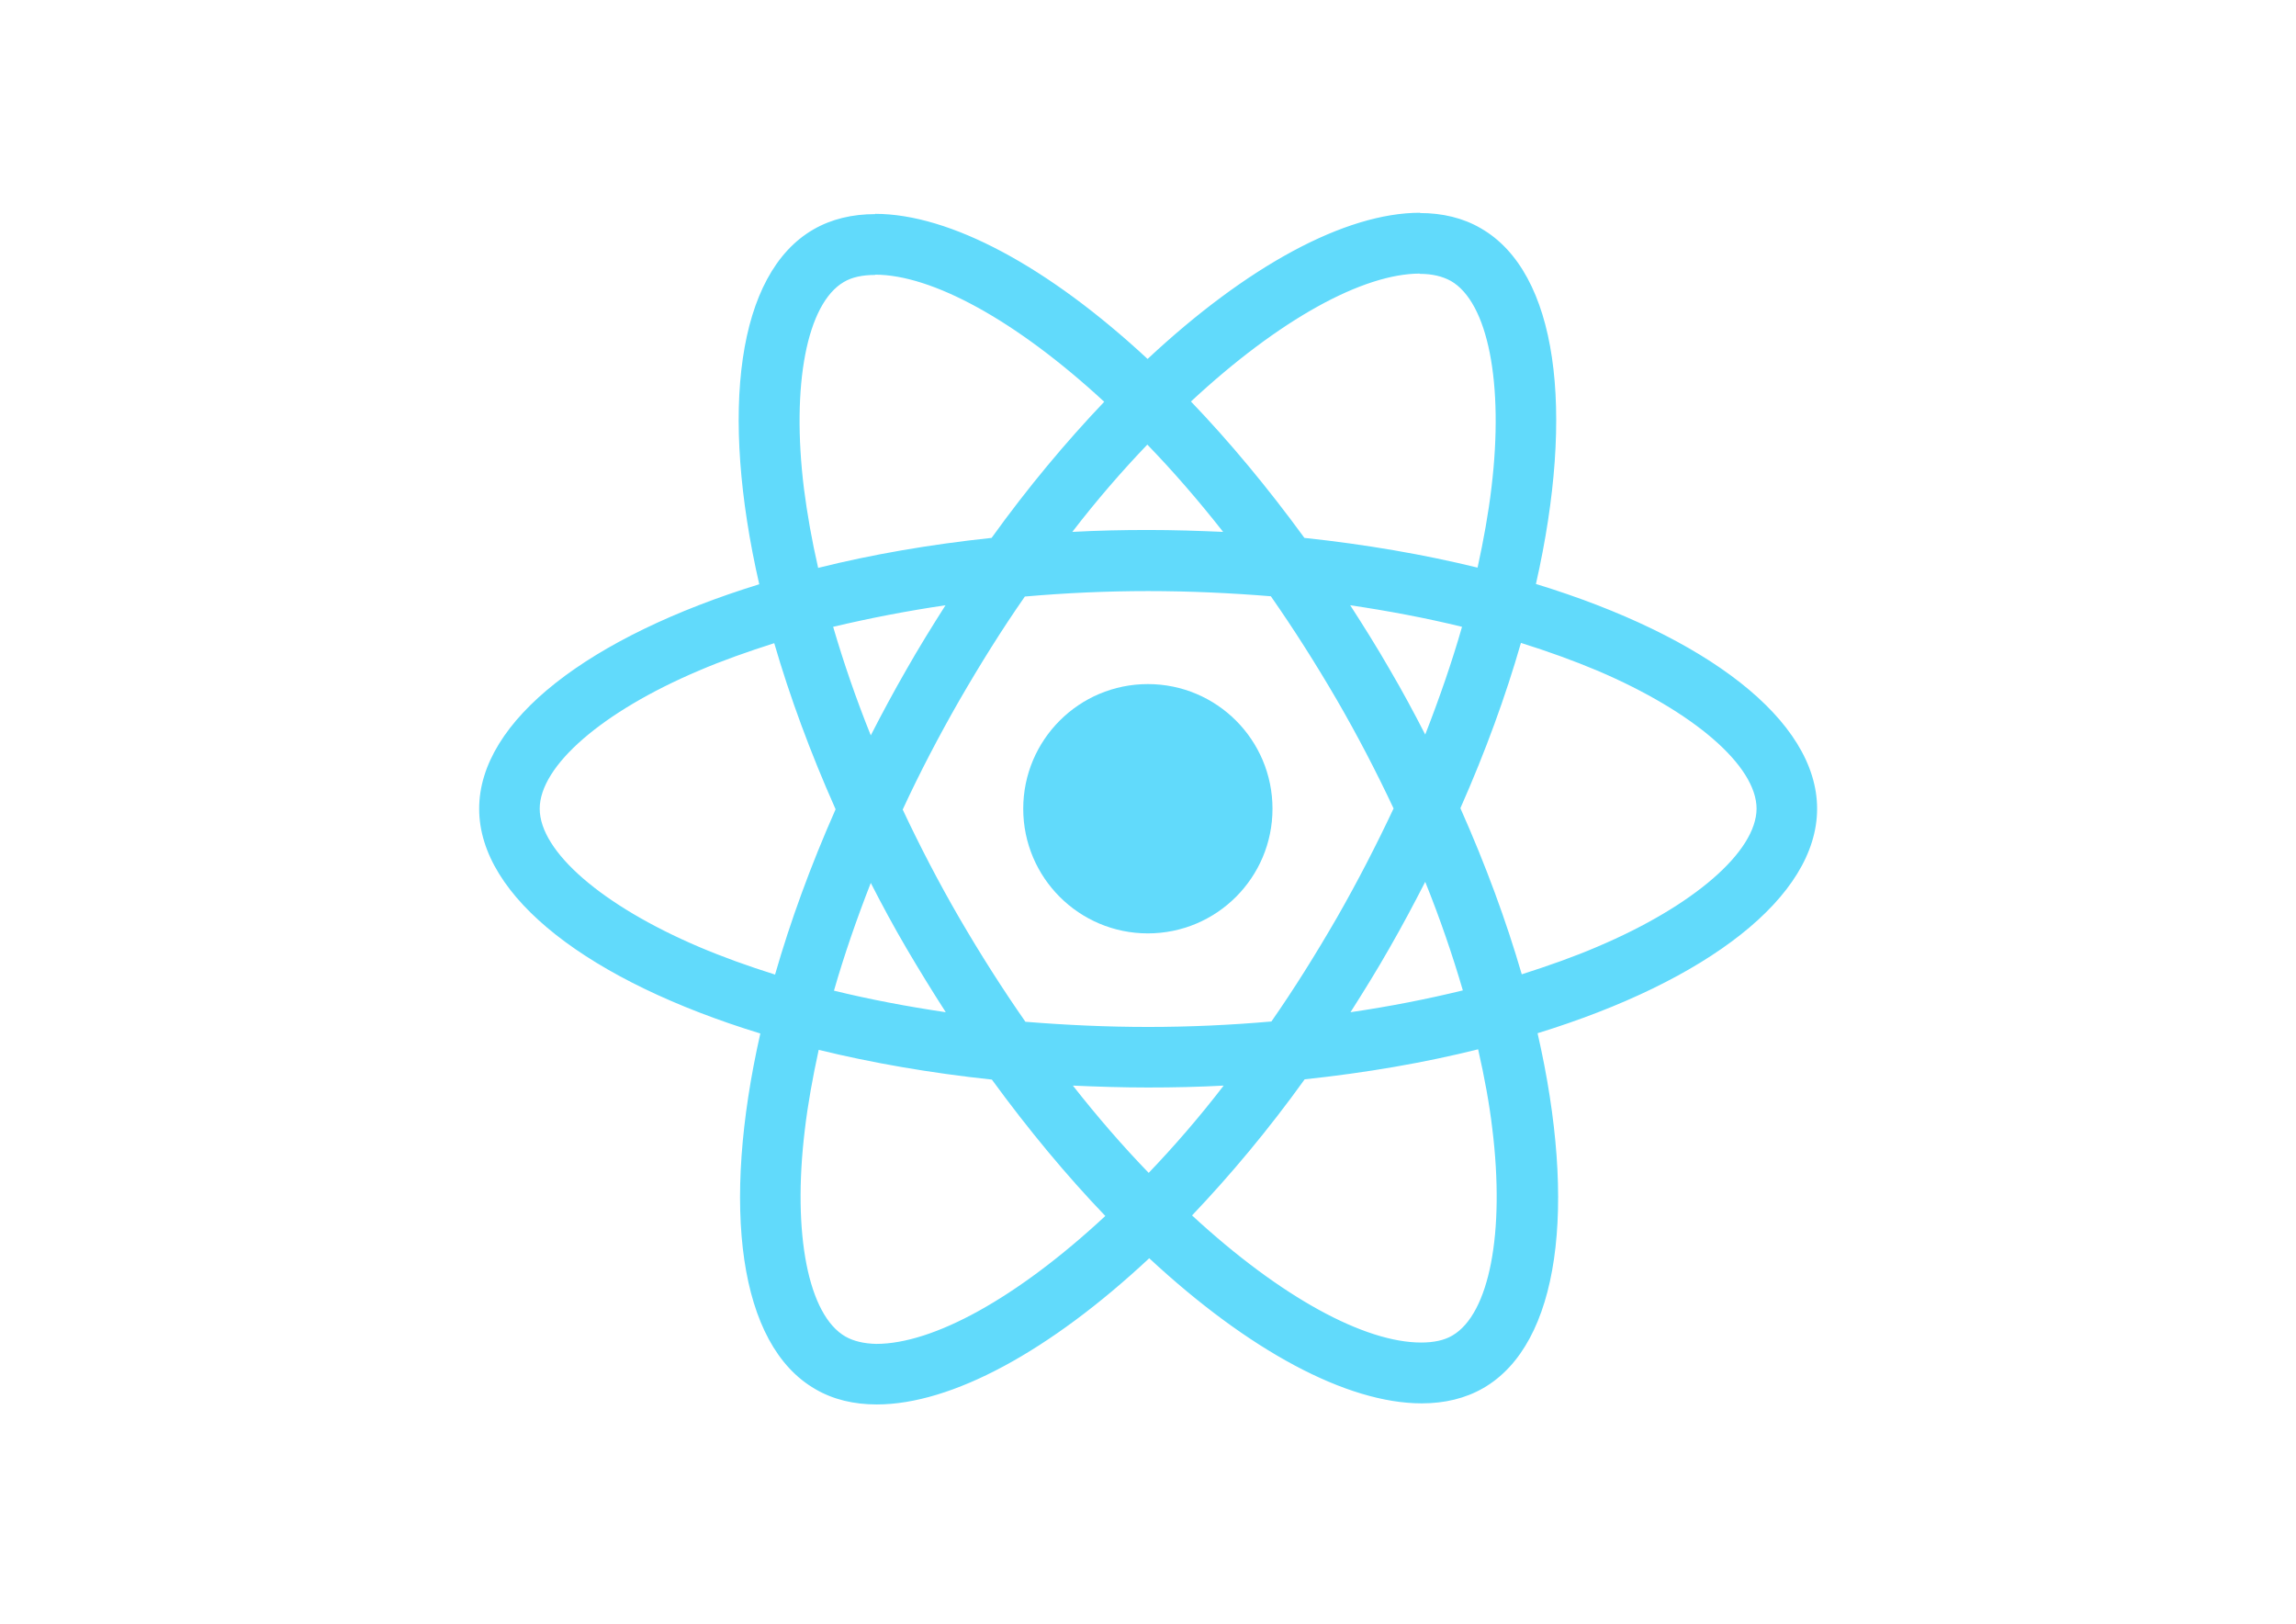
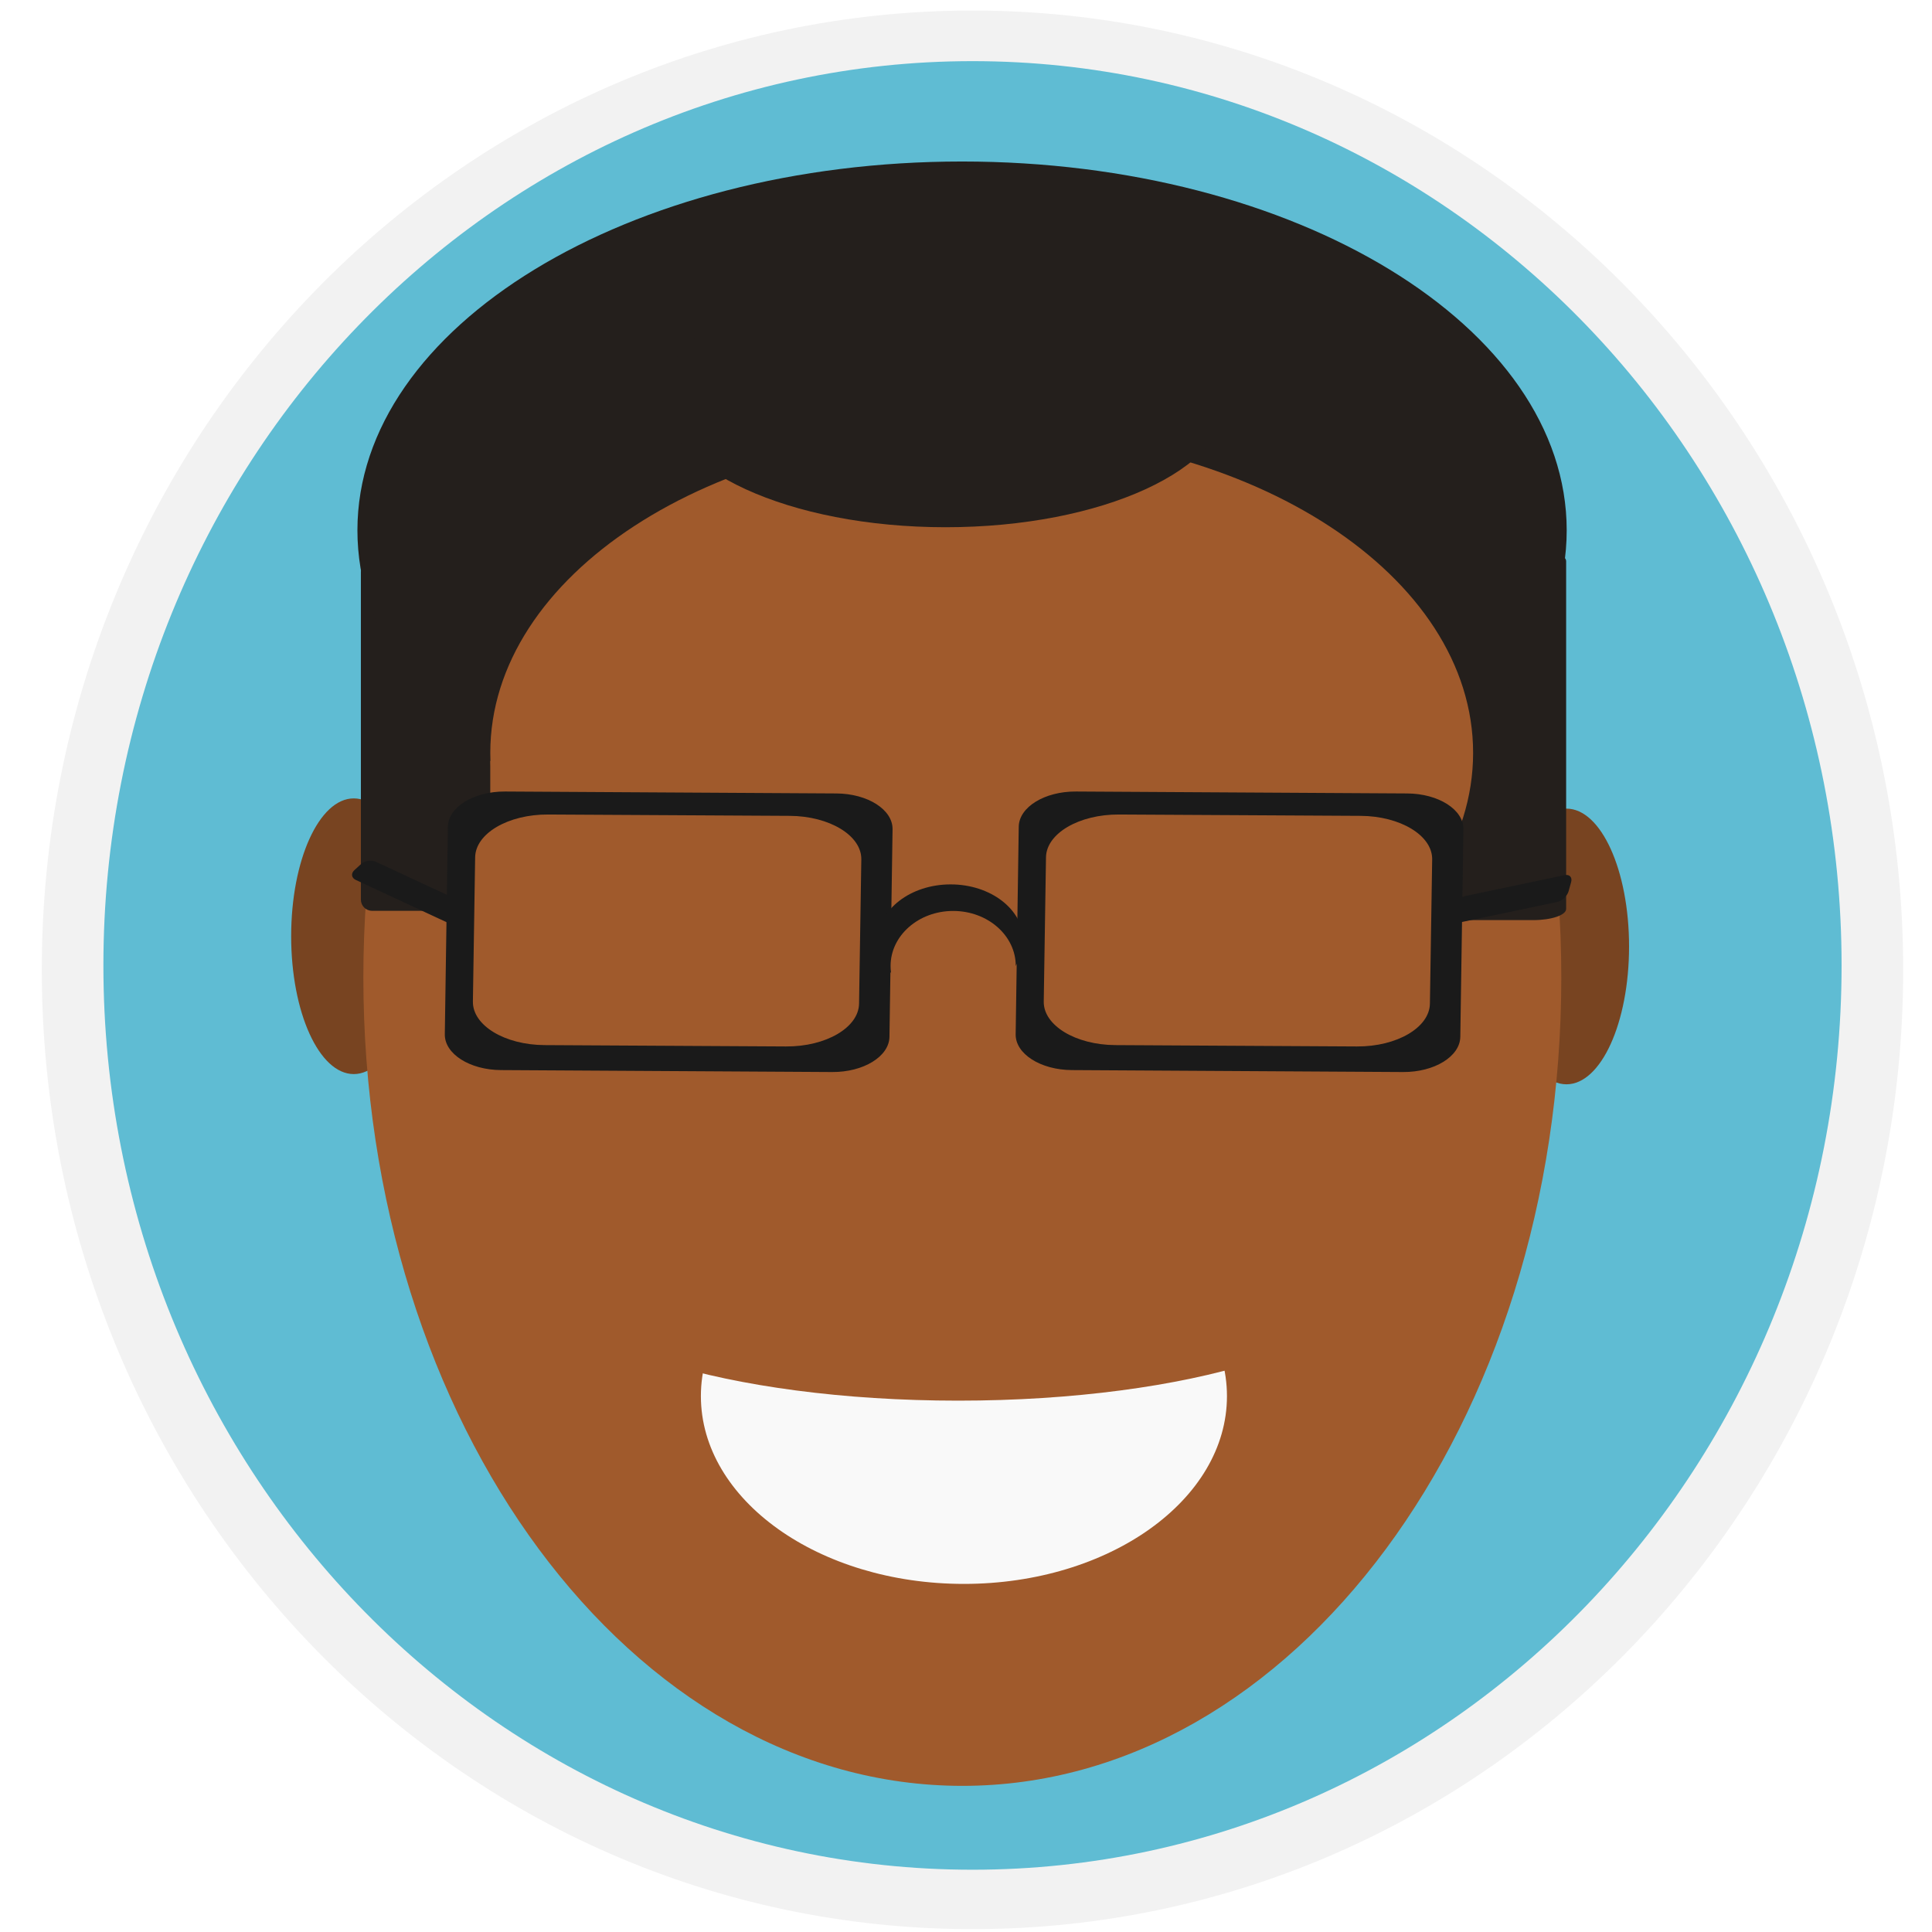
- <svg xmlns="http://www.w3.org/2000/svg" viewBox="0 0 841.9 595.3">
-   <g fill="#61DAFB">
-     <path d="M666.3 296.5c0-32.5-40.7-63.3-103.1-82.4 14.4-63.6 8-114.2-20.2-130.4-6.5-3.8-14.1-5.6-22.4-5.6v22.3c4.6 0 8.3.9 11.4 2.6 13.6 7.8 19.5 37.5 14.9 75.7-1.1 9.4-2.9 19.3-5.1 29.4-19.6-4.8-41-8.5-63.5-10.9-13.5-18.5-27.5-35.3-41.6-50 32.6-30.3 63.2-46.9 84-46.9V78c-27.5 0-63.5 19.6-99.9 53.6-36.4-33.8-72.4-53.2-99.9-53.2v22.3c20.7 0 51.4 16.5 84 46.6-14 14.7-28 31.4-41.3 49.9-22.6 2.4-44 6.1-63.6 11-2.3-10-4-19.7-5.2-29-4.7-38.2 1.1-67.9 14.6-75.8 3-1.8 6.9-2.6 11.5-2.6V78.5c-8.4 0-16 1.8-22.6 5.6-28.1 16.2-34.4 66.7-19.9 130.1-62.2 19.2-102.7 49.9-102.7 82.3 0 32.5 40.7 63.3 103.1 82.4-14.4 63.6-8 114.2 20.2 130.4 6.5 3.8 14.1 5.6 22.5 5.6 27.5 0 63.5-19.6 99.9-53.6 36.4 33.8 72.4 53.2 99.9 53.2 8.4 0 16-1.8 22.6-5.6 28.1-16.2 34.4-66.7 19.9-130.1 62-19.1 102.5-49.9 102.5-82.3zm-130.2-66.7c-3.7 12.9-8.3 26.2-13.5 39.5-4.1-8-8.4-16-13.1-24-4.6-8-9.5-15.8-14.4-23.4 14.2 2.1 27.9 4.7 41 7.9zm-45.8 106.5c-7.8 13.5-15.8 26.3-24.1 38.2-14.9 1.3-30 2-45.2 2-15.1 0-30.2-.7-45-1.9-8.3-11.9-16.4-24.6-24.2-38-7.6-13.1-14.5-26.4-20.8-39.8 6.2-13.4 13.2-26.8 20.7-39.9 7.8-13.5 15.8-26.3 24.1-38.2 14.9-1.3 30-2 45.2-2 15.1 0 30.2.7 45 1.9 8.3 11.9 16.4 24.6 24.2 38 7.6 13.1 14.5 26.4 20.8 39.8-6.3 13.4-13.2 26.8-20.7 39.9zm32.3-13c5.4 13.4 10 26.8 13.8 39.8-13.1 3.2-26.9 5.9-41.2 8 4.9-7.7 9.8-15.6 14.4-23.7 4.6-8 8.9-16.1 13-24.1zM421.2 430c-9.3-9.6-18.6-20.3-27.8-32 9 .4 18.2.7 27.5.7 9.4 0 18.7-.2 27.8-.7-9 11.7-18.3 22.4-27.5 32zm-74.4-58.9c-14.2-2.1-27.9-4.7-41-7.9 3.7-12.9 8.3-26.2 13.5-39.5 4.1 8 8.4 16 13.1 24 4.7 8 9.5 15.8 14.4 23.4zM420.7 163c9.3 9.6 18.6 20.3 27.8 32-9-.4-18.2-.7-27.5-.7-9.4 0-18.7.2-27.8.7 9-11.7 18.3-22.4 27.5-32zm-74 58.9c-4.9 7.7-9.8 15.6-14.4 23.7-4.6 8-8.9 16-13 24-5.4-13.4-10-26.8-13.8-39.8 13.1-3.1 26.9-5.8 41.2-7.9zm-90.5 125.2c-35.4-15.1-58.3-34.9-58.3-50.6 0-15.7 22.9-35.6 58.3-50.6 8.6-3.7 18-7 27.7-10.1 5.7 19.6 13.2 40 22.5 60.9-9.2 20.8-16.6 41.1-22.2 60.6-9.9-3.1-19.3-6.5-28-10.2zM310 490c-13.6-7.8-19.5-37.5-14.9-75.7 1.1-9.4 2.9-19.3 5.1-29.4 19.6 4.8 41 8.5 63.5 10.9 13.5 18.5 27.5 35.3 41.6 50-32.6 30.3-63.2 46.9-84 46.9-4.5-.1-8.3-1-11.3-2.7zm237.2-76.2c4.7 38.2-1.1 67.9-14.6 75.8-3 1.8-6.9 2.6-11.5 2.6-20.7 0-51.4-16.5-84-46.6 14-14.7 28-31.4 41.3-49.9 22.6-2.4 44-6.1 63.6-11 2.3 10.1 4.1 19.8 5.2 29.1zm38.5-66.7c-8.6 3.7-18 7-27.7 10.1-5.7-19.6-13.2-40-22.5-60.9 9.2-20.8 16.6-41.1 22.2-60.6 9.9 3.1 19.3 6.5 28.1 10.2 35.4 15.1 58.3 34.9 58.3 50.6-.1 15.7-23 35.6-58.4 50.6zM320.8 78.4z" />
-     <circle cx="420.9" cy="296.5" r="45.7" />
-     <path d="M520.5 78.1z" />
+ <svg xmlns="http://www.w3.org/2000/svg" width="150mm" height="150mm" viewBox="0 0 150 150" version="1.1" id="svg8">
+   <defs id="defs2" />
+   <g id="layer1" transform="translate(0,-147)">
+     <ellipse style="fill:#f2f2f2;stroke-width:0.338" id="path3995-7" cx="75.504" cy="222.298" rx="72.259" ry="74.479" />
+     <ellipse style="fill:#5fbcd3;stroke-width:0.317" id="path3995" cx="75.504" cy="221.956" rx="67.476" ry="70.209" />
+     <ellipse style="fill:#784421;stroke-width:0.338" id="path3824" cx="35.232" cy="217.484" rx="4.228" ry="9.31" />
+     <ellipse style="fill:#784421;stroke-width:0.338" id="path3824-1" cx="117.14" cy="218.174" rx="4.228" ry="9.31" />
+     <ellipse id="path3713" cx="76.335" cy="220.26" rx="40.456" ry="54.609" style="fill:#a05a2c;stroke-width:0.351" />
+     <ellipse style="fill:#a05a2c;stroke-width:0.315" id="path3717" cx="76.392" cy="207.472" rx="40.627" ry="41.907" />
+     <rect style="fill:#241f1c;stroke-width:0.42" id="rect3865-1" width="9.593" height="25.002" x="107.526" y="191.392" ry="0.754" transform="skewY(1.1644102e-4)" rx="2.221" />
+     <rect style="fill:#241f1c;stroke-width:0.42" id="rect3865" width="8.738" height="23.636" x="35.713" y="192.13" ry="0.754" transform="skewY(1.1644102e-4)" />
+     <ellipse style="fill:#241f1c;stroke-width:0.243" id="path3717-5" cx="76.317" cy="190.066" rx="40.838" ry="24.91" />
+     <ellipse style="fill:#a05a2c;stroke-width:0.204" id="path3717-5-8" cx="77.644" cy="205.099" rx="33.191" ry="21.664" />
+     <path style="fill:#1a1a1a;stroke-width:0.265" id="path3730" d="m -2.361,150.723 a 4.894,4.894 0 0 0 -4.938,4.848 l -0.266,28.598 a 4.894,4.894 0 0 0 4.848,4.938 l 28.598,0.268 a 4.894,4.894 0 0 0 4.938,-4.848 l 0.268,-28.6 a 4.894,4.894 0 0 0 -4.848,-4.938 z" transform="matrix(0.7824154,0,0,0.4901783,47.30016,133.8277)" />
+     <path style="fill:#a05a2c;stroke-width:0.265" id="path3730-7" d="m -2.326,147.053 a 8.564,8.564 0 0 0 -8.643,8.482 l -0.266,28.598 a 8.564,8.564 0 0 0 8.482,8.643 l 28.598,0.268 a 8.564,8.564 0 0 0 8.643,-8.482 l 0.268,-28.6 a 8.564,8.564 0 0 0 -8.482,-8.643 z" transform="matrix(0.5704337,0,0,0.3406337,49.6871,159.1705)" />
+     <path style="fill:#1a1a1a;stroke-width:0.265" id="path3730-9" d="m -2.361,150.723 a 4.894,4.894 0 0 0 -4.938,4.848 l -0.266,28.598 a 4.894,4.894 0 0 0 4.848,4.938 l 28.598,0.268 a 4.894,4.894 0 0 0 4.938,-4.848 l 0.268,-28.6 a 4.894,4.894 0 0 0 -4.848,-4.938 z" transform="matrix(0.7824154,0,0,0.4901783,85.85668,133.8277)" />
+     <path style="fill:#a05a2c;stroke-width:0.265" id="path3730-7-4" d="m -2.326,147.053 a 8.564,8.564 0 0 0 -8.643,8.482 l -0.266,28.598 a 8.564,8.564 0 0 0 8.482,8.643 l 28.598,0.268 a 8.564,8.564 0 0 0 8.643,-8.482 l 0.268,-28.6 a 8.564,8.564 0 0 0 -8.482,-8.643 z" transform="matrix(0.5704337,0,0,0.3406338,88.24362,159.1705)" />
+     <ellipse style="fill:#1a1a1a;stroke-width:0.372" id="path3801" cx="75.546" cy="217.783" rx="4.911" ry="3.801" />
+     <ellipse style="fill:#a05a2c;stroke-width:0.355" id="path3803" cx="75.717" cy="219.491" rx="4.228" ry="3.715" />
+     <rect style="fill:#1a1a1a;stroke-width:0.078" id="rect3807" width="8.06" height="1.883" x="183.927" y="262.323" ry="0.628" transform="matrix(0.9785931,-0.2058044,-0.267819,0.9634693,0,0)" />
+     <rect style="fill:#1a1a1a;stroke-width:0.078" id="rect3807-3" width="8.172" height="1.825" x="-204.242" y="-193.67" ry="0.608" transform="matrix(-0.9065935,-0.4220051,0.738012,-0.6747875,0,0)" />
+     <ellipse style="fill:#241f1c;stroke-width:0.099" id="path3717-5-1" cx="75.205" cy="181.091" rx="19.101" ry="8.767" />
+     <ellipse style="fill:#f9f9f9;stroke-width:0.355" id="path3974" cx="76.443" cy="248.545" rx="17.766" ry="12.684" />
+     <ellipse style="fill:#a05a2c;stroke-width:0.371" id="path3974-0" cx="76.059" cy="240.096" rx="28.143" ry="8.755" />
+     <ellipse ry="10.702" rx="4.86" cy="219.689" cx="27.466" id="ellipse4014" style="fill:#784421;stroke-width:0.389" />
+     <ellipse ry="10.702" rx="4.86" cy="220.483" cx="121.62" id="ellipse4016" style="fill:#784421;stroke-width:0.389" />
+     <ellipse style="fill:#a05a2c;stroke-width:0.404" ry="62.773" rx="46.504" cy="222.881" cx="74.715" id="ellipse4018" />
+     <ellipse ry="48.172" rx="46.701" cy="208.181" cx="74.78" id="ellipse4020" style="fill:#a05a2c;stroke-width:0.362" />
+     <rect rx="2.553" transform="skewY(1.1644102e-4)" ry="0.867" y="189.697" x="110.568" height="28.74" width="11.027" id="rect4022" style="fill:#241f1c;stroke-width:0.483" />
+     <rect transform="skewY(1.1644102e-4)" ry="0.867" y="190.546" x="28.019" height="27.169" width="10.045" id="rect4024" style="fill:#241f1c;stroke-width:0.483" />
+     <ellipse ry="28.634" rx="46.944" cy="188.173" cx="74.694" id="ellipse4026" style="fill:#241f1c;stroke-width:0.28" />
+     <ellipse ry="24.903" rx="38.153" cy="205.453" cx="76.219" id="ellipse4028" style="fill:#a05a2c;stroke-width:0.235" />
+     <path transform="matrix(0.8993865,0,0,0.5634599,41.33886,123.5268)" d="m -2.361,150.723 a 4.894,4.894 0 0 0 -4.938,4.848 l -0.266,28.598 a 4.894,4.894 0 0 0 4.848,4.938 l 28.598,0.268 a 4.894,4.894 0 0 0 4.938,-4.848 l 0.268,-28.6 a 4.894,4.894 0 0 0 -4.848,-4.938 z" id="path4030" style="fill:#1a1a1a;stroke-width:0.265" />
+     <path transform="matrix(0.6557135,0,0,0.3915585,44.08265,152.6585)" d="m -2.326,147.053 a 8.564,8.564 0 0 0 -8.643,8.482 l -0.266,28.598 a 8.564,8.564 0 0 0 8.482,8.643 l 28.598,0.268 a 8.564,8.564 0 0 0 8.643,-8.482 l 0.268,-28.6 a 8.564,8.564 0 0 0 -8.482,-8.643 z" id="path4032" style="fill:#a05a2c;stroke-width:0.265" />
+     <path transform="matrix(0.8993865,0,0,0.5634599,85.65958,123.5268)" d="m -2.361,150.723 a 4.894,4.894 0 0 0 -4.938,4.848 l -0.266,28.598 a 4.894,4.894 0 0 0 4.848,4.938 l 28.598,0.268 a 4.894,4.894 0 0 0 4.938,-4.848 l 0.268,-28.6 a 4.894,4.894 0 0 0 -4.848,-4.938 z" id="path4034" style="fill:#1a1a1a;stroke-width:0.265" />
+     <path transform="matrix(0.6557135,0,0,0.3915585,88.40337,152.6585)" d="m -2.326,147.053 a 8.564,8.564 0 0 0 -8.643,8.482 l -0.266,28.598 a 8.564,8.564 0 0 0 8.482,8.643 l 28.598,0.268 a 8.564,8.564 0 0 0 8.643,-8.482 l 0.268,-28.6 a 8.564,8.564 0 0 0 -8.482,-8.643 z" id="path4036" style="fill:#a05a2c;stroke-width:0.265" />
+     <ellipse ry="4.369" rx="5.645" cy="220.033" cx="73.808" id="ellipse4038" style="fill:#1a1a1a;stroke-width:0.428" />
+     <ellipse ry="4.271" rx="4.86" cy="221.997" cx="74.004" id="ellipse4040" style="fill:#a05a2c;stroke-width:0.408" />
+     <rect transform="matrix(0.9785931,-0.2058044,-0.267819,0.9634693,0,0)" ry="0.721" y="265.108" x="188.136" height="2.164" width="9.265" id="rect4042" style="fill:#1a1a1a;stroke-width:0.09" />
+     <rect transform="matrix(-0.9065935,-0.4220051,0.738012,-0.6747875,0,0)" ry="0.699" y="-198.818" x="-201.022" height="2.098" width="9.393" id="rect4044" style="fill:#1a1a1a;stroke-width:0.089" />
+     <ellipse ry="10.078" rx="21.956" cy="177.856" cx="73.415" id="ellipse4046" style="fill:#241f1c;stroke-width:0.113" />
+     <ellipse ry="14.58" rx="20.422" cy="255.394" cx="74.839" id="ellipse4048" style="fill:#f9f9f9;stroke-width:0.408" />
+     <ellipse ry="10.064" rx="32.351" cy="245.682" cx="74.397" id="ellipse4050" style="fill:#a05a2c;stroke-width:0.426" />
  </g>
+   <g id="layer2" />
</svg>
